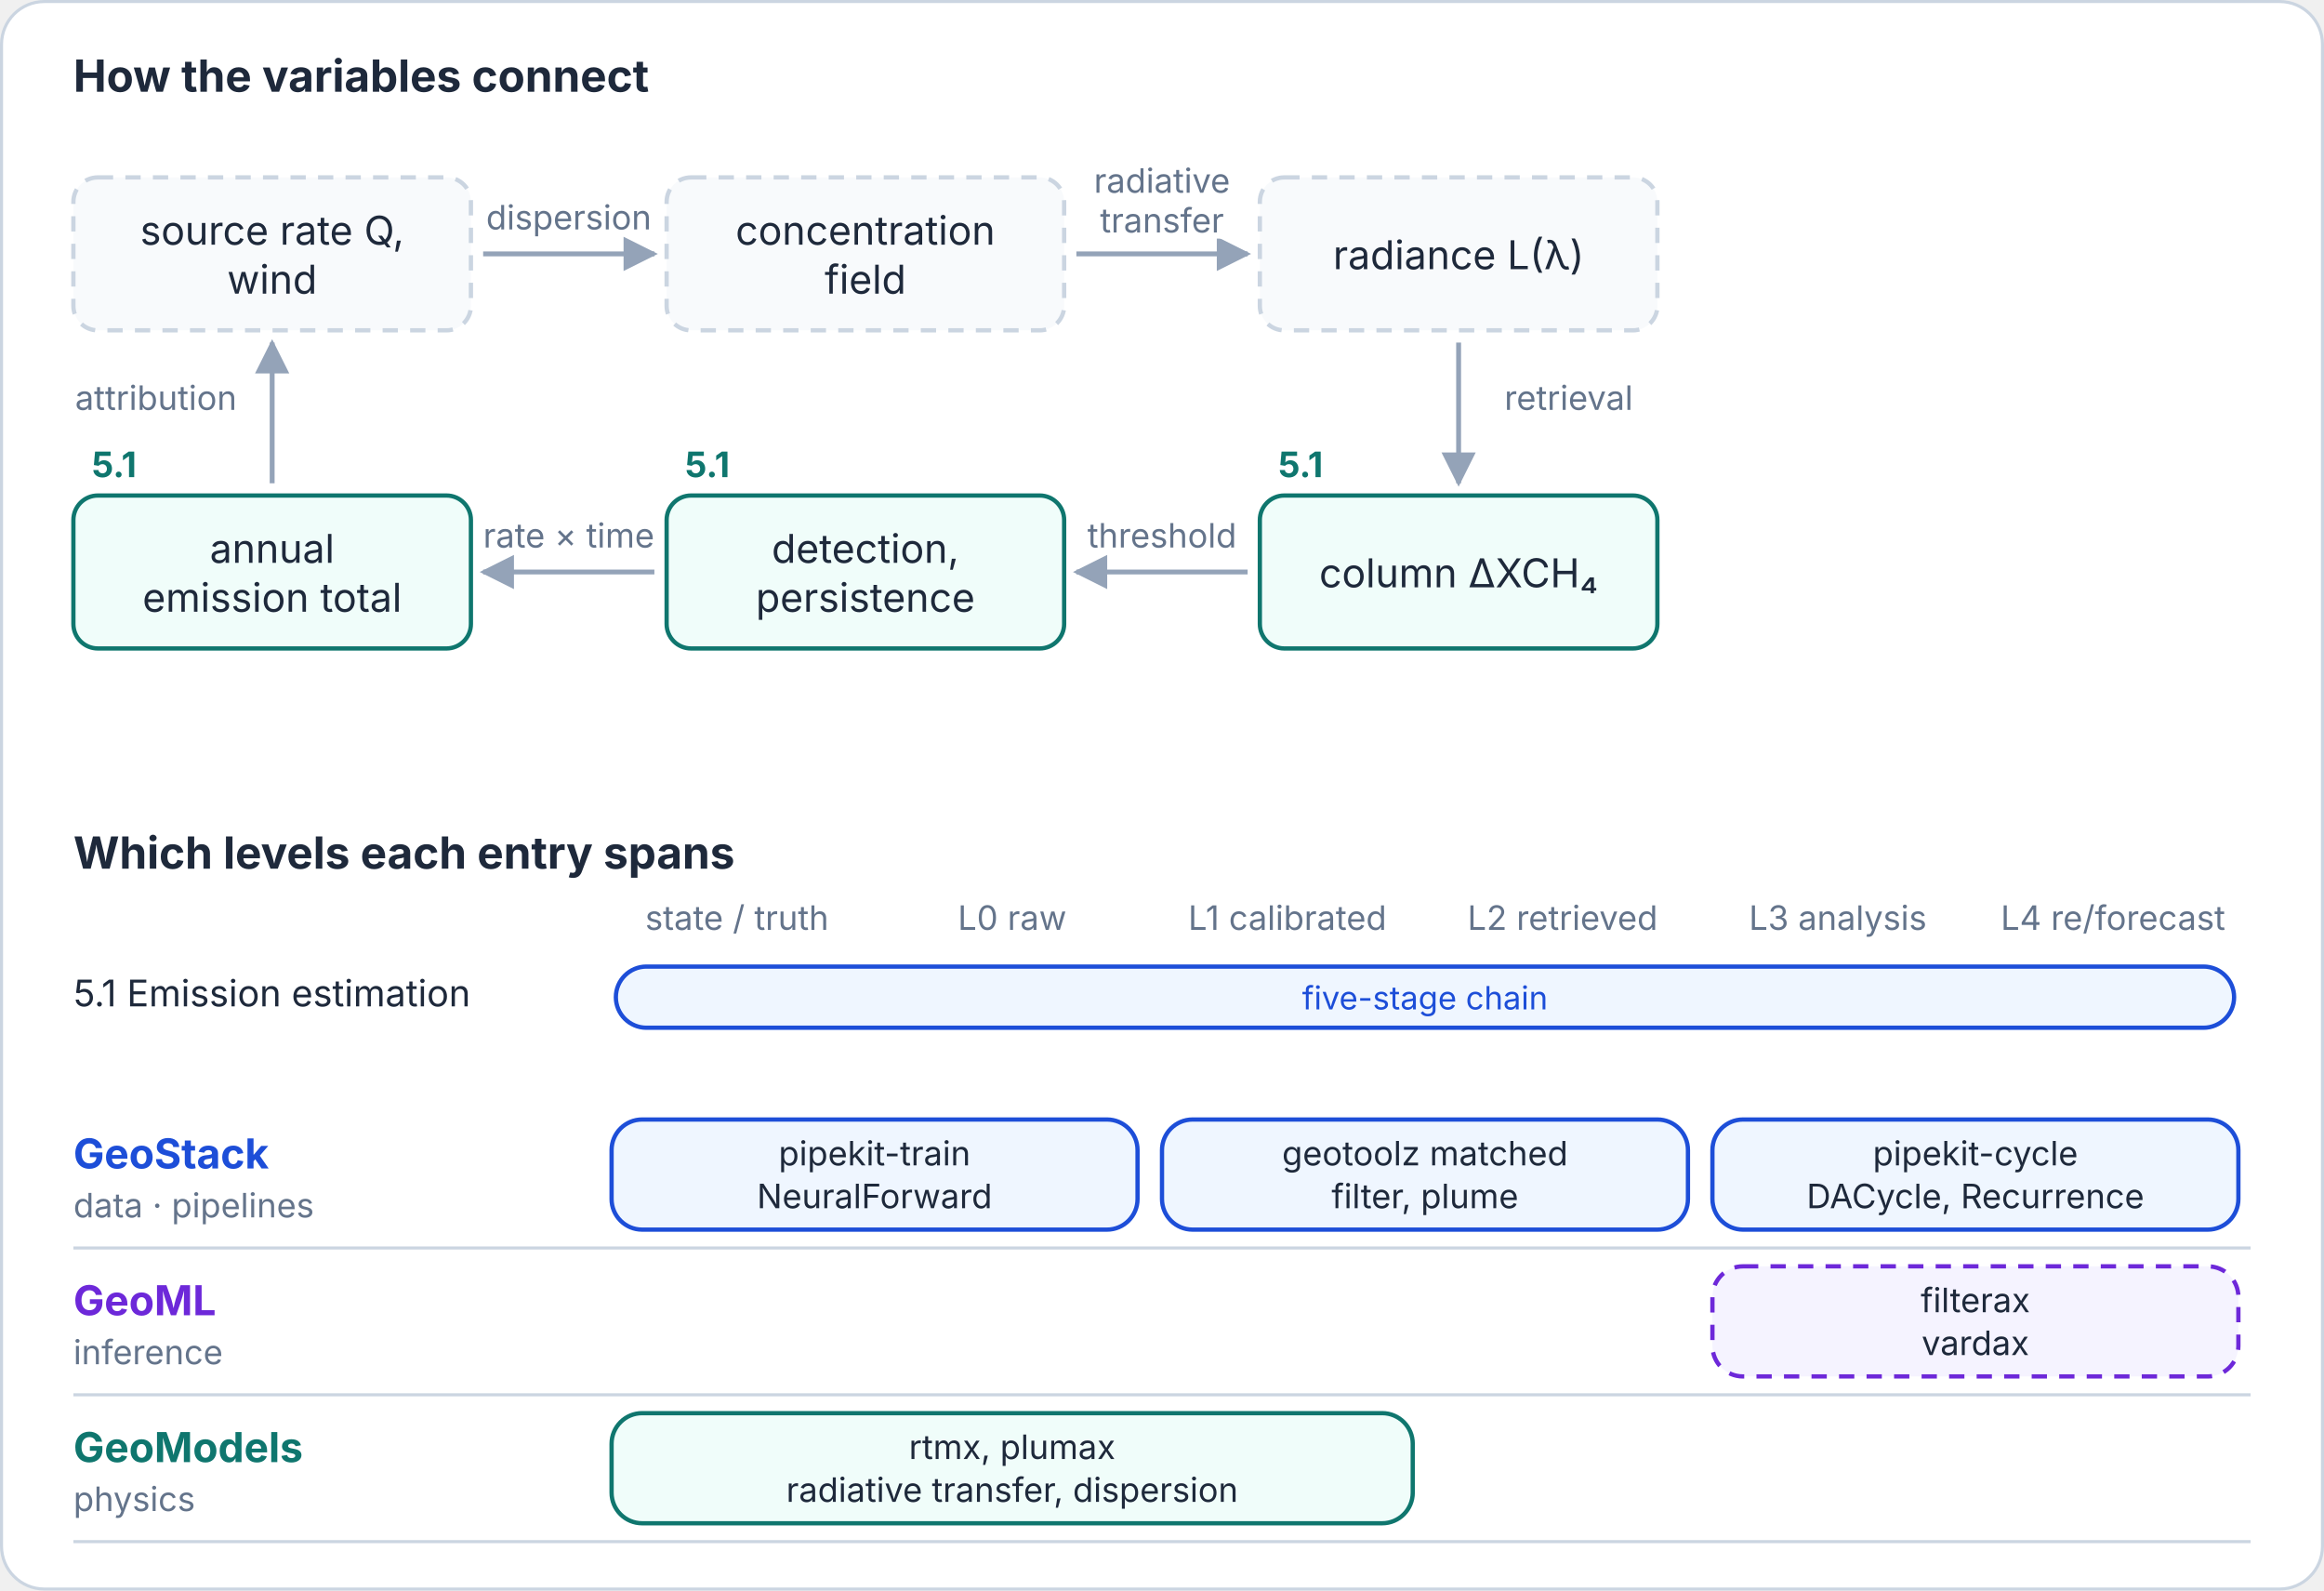
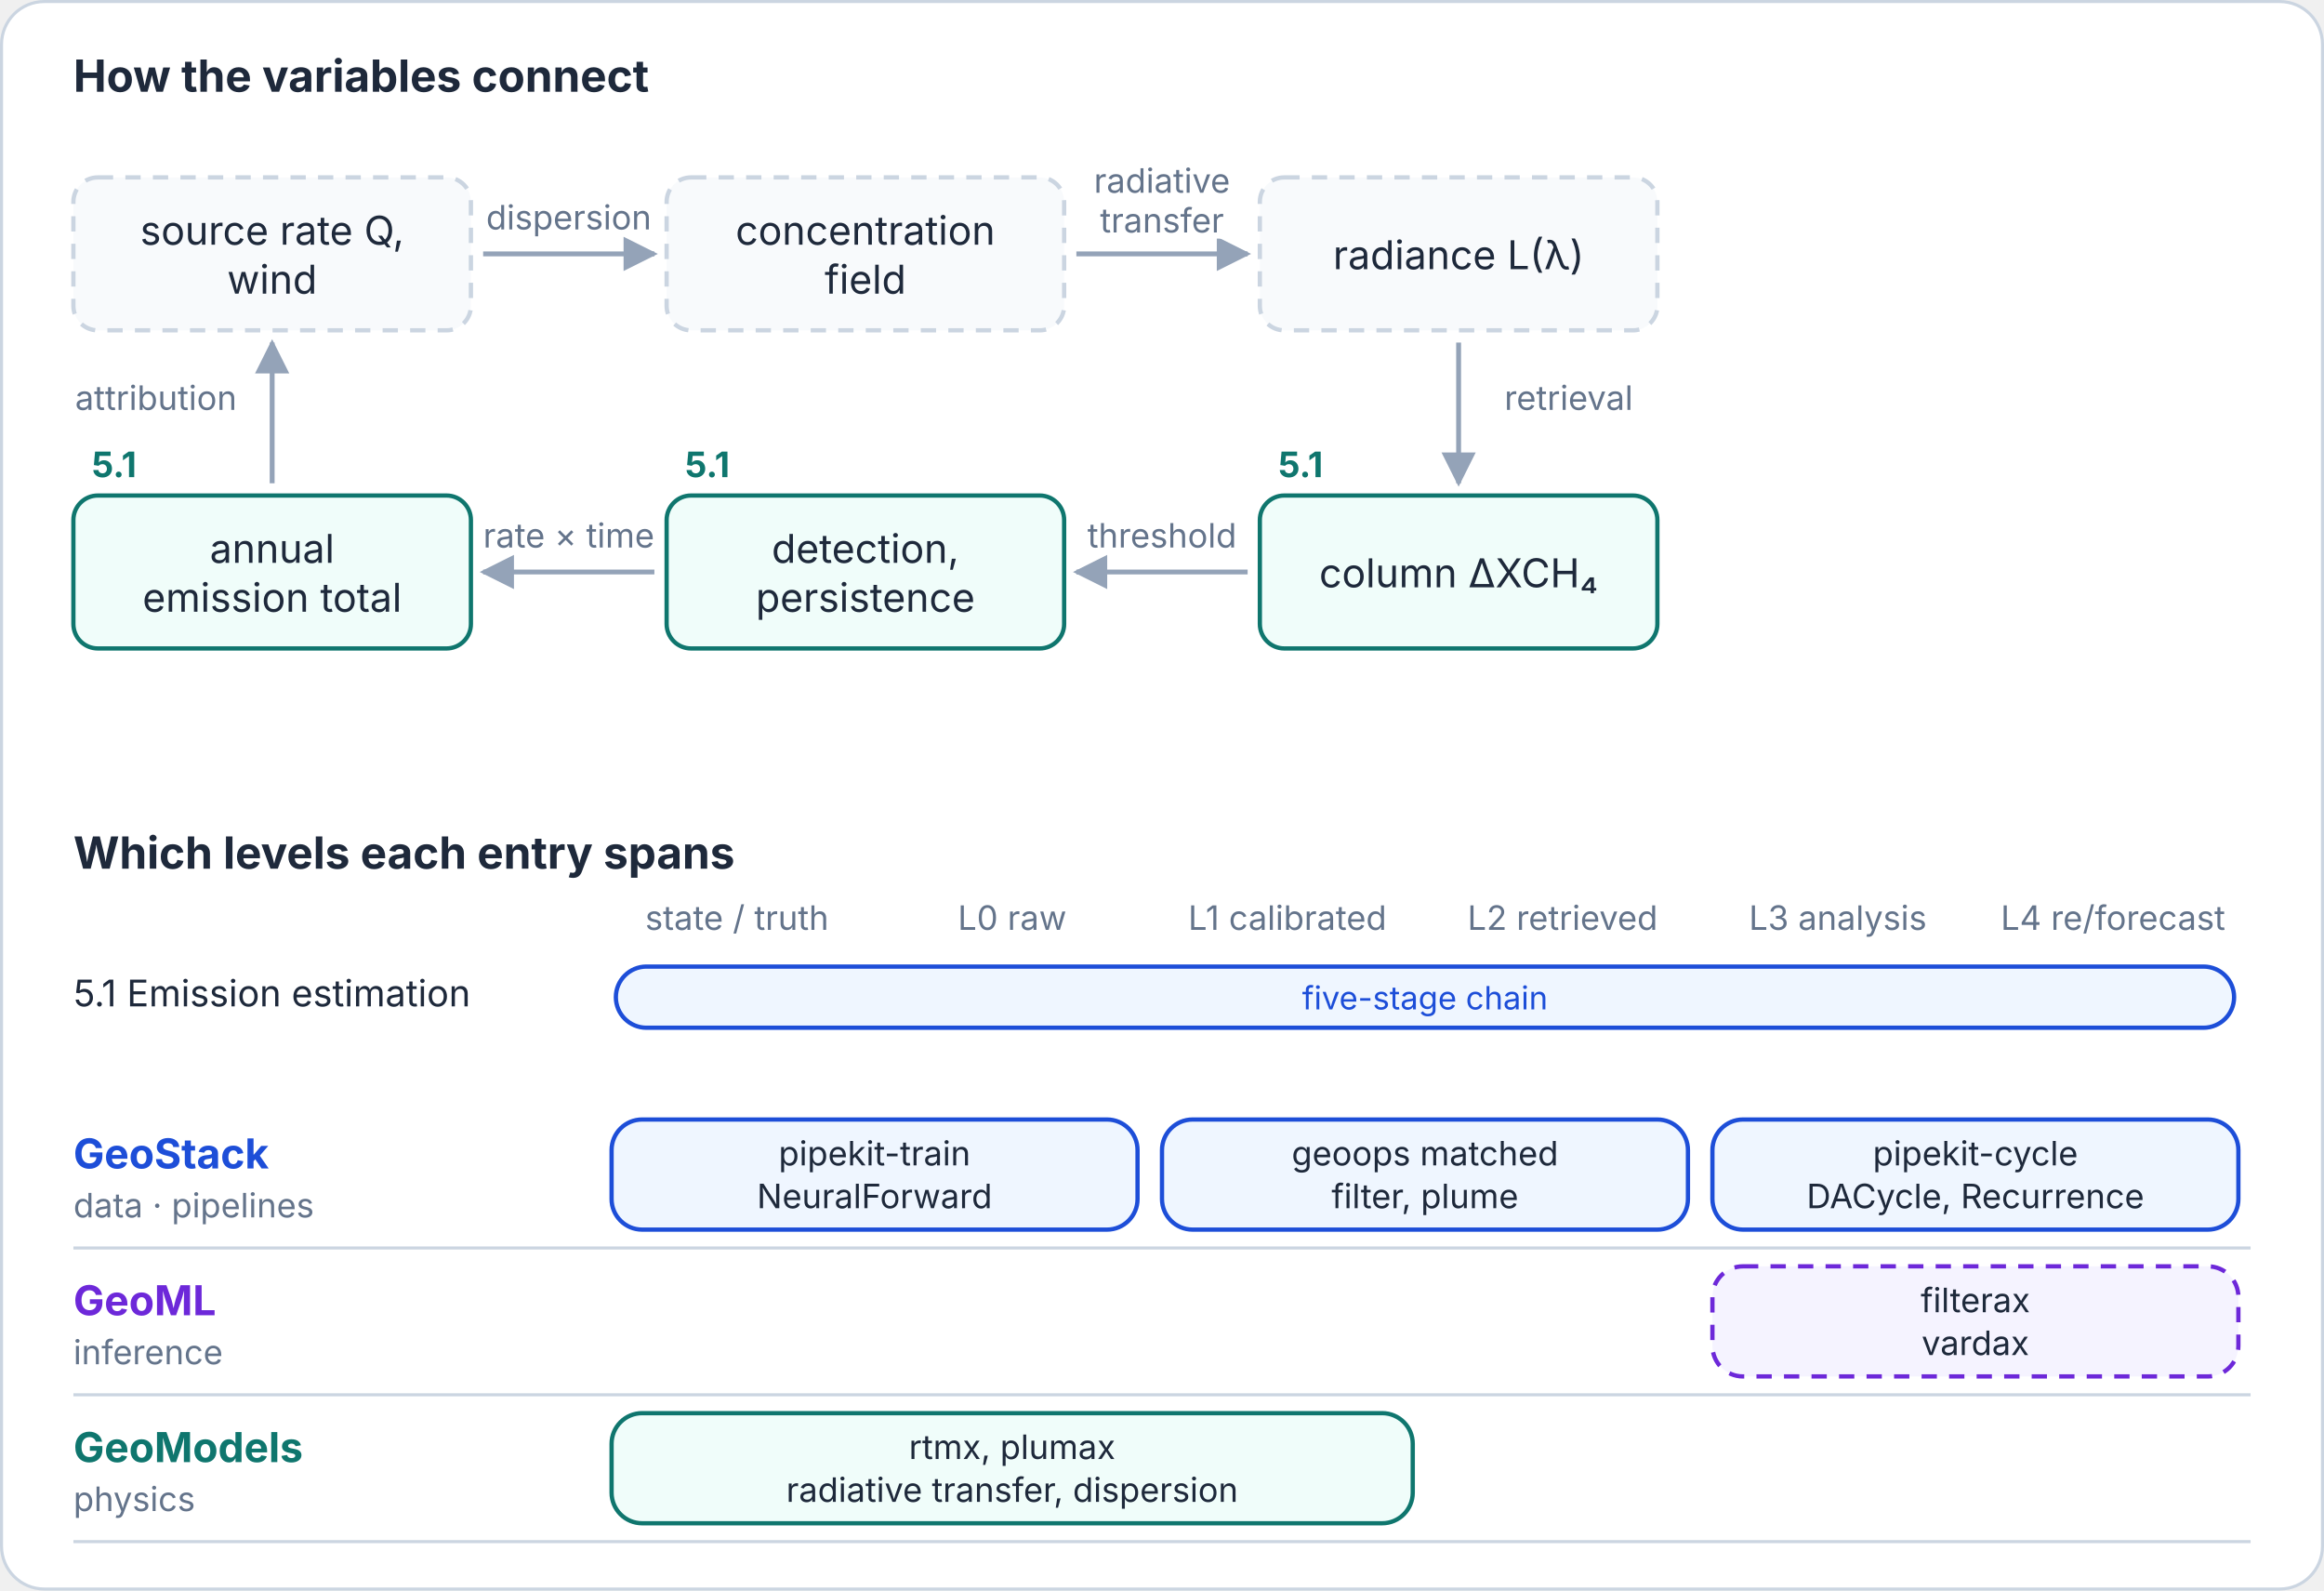
<svg xmlns="http://www.w3.org/2000/svg" viewBox="0 0 760 520" width="760" height="520" role="img" aria-label="Mathematical models: how the entries' variables connect, which L0–L4 levels each entry spans, and which of GeoStack, GeoML and GeoModels carries each level." font-family="Inter, 'Helvetica Neue', Arial, 'DejaVu Sans', sans-serif">
  <defs>
    <marker id="m94a3b8" viewBox="0 0 10 10" refX="9" refY="5" markerWidth="7" markerHeight="7" orient="auto-start-reverse">
      <path d="M0,0 L10,5 L0,10 z" fill="#94a3b8" />
    </marker>
  </defs>
  <rect x="0.5" y="0.5" width="759" height="519" rx="14" fill="#ffffff" stroke="#cbd5e1" />
  <text x="24.0" y="30.0" font-size="14.5" fill="#1e293b" text-anchor="start" font-weight="700">How the variables connect</text>
  <rect x="24.0" y="58.0" width="130.0" height="50.0" rx="8" fill="#f8fafc" stroke="#cbd5e1" stroke-width="1.4" stroke-dasharray="5 4" />
  <text x="89.0" y="80.0" font-size="13" fill="#1e293b" text-anchor="middle" font-weight="400">source rate Q,</text>
  <text x="89.0" y="96.0" font-size="13" fill="#1e293b" text-anchor="middle" font-weight="400">wind</text>
  <rect x="218.0" y="58.0" width="130.0" height="50.0" rx="8" fill="#f8fafc" stroke="#cbd5e1" stroke-width="1.4" stroke-dasharray="5 4" />
  <text x="283.0" y="80.0" font-size="13" fill="#1e293b" text-anchor="middle" font-weight="400">concentration</text>
  <text x="283.0" y="96.0" font-size="13" fill="#1e293b" text-anchor="middle" font-weight="400">field</text>
  <rect x="412.0" y="58.0" width="130.0" height="50.0" rx="8" fill="#f8fafc" stroke="#cbd5e1" stroke-width="1.4" stroke-dasharray="5 4" />
  <text x="477.0" y="88.0" font-size="13" fill="#1e293b" text-anchor="middle" font-weight="400">radiance L(λ)</text>
  <rect x="412.0" y="162.0" width="130.0" height="50.0" rx="8" fill="#f0fdfa" stroke="#0f766e" stroke-width="1.4" />
  <text x="477.0" y="192.0" font-size="13" fill="#1e293b" text-anchor="middle" font-weight="400">column ΔXCH₄</text>
  <text x="418.0" y="156.0" font-size="11.5" fill="#0f766e" text-anchor="start" font-weight="700">5.1</text>
  <rect x="218.0" y="162.0" width="130.0" height="50.0" rx="8" fill="#f0fdfa" stroke="#0f766e" stroke-width="1.4" />
  <text x="283.0" y="184.0" font-size="13" fill="#1e293b" text-anchor="middle" font-weight="400">detection,</text>
  <text x="283.0" y="200.0" font-size="13" fill="#1e293b" text-anchor="middle" font-weight="400">persistence</text>
  <text x="224.0" y="156.0" font-size="11.5" fill="#0f766e" text-anchor="start" font-weight="700">5.1</text>
  <rect x="24.0" y="162.0" width="130.0" height="50.0" rx="8" fill="#f0fdfa" stroke="#0f766e" stroke-width="1.4" />
  <text x="89.0" y="184.0" font-size="13" fill="#1e293b" text-anchor="middle" font-weight="400">annual</text>
  <text x="89.0" y="200.0" font-size="13" fill="#1e293b" text-anchor="middle" font-weight="400">emission total</text>
  <text x="30.0" y="156.0" font-size="11.5" fill="#0f766e" text-anchor="start" font-weight="700">5.1</text>
  <path d="M158.0,83.0 L214.0,83.0" fill="none" stroke="#94a3b8" stroke-width="1.6" stroke-linejoin="round" marker-end="url(#m94a3b8)" />
  <text x="186.0" y="75.0" font-size="11" fill="#64748b" text-anchor="middle" stroke="#ffffff" stroke-width="4" paint-order="stroke">dispersion</text>
  <path d="M352.0,83.0 L408.0,83.0" fill="none" stroke="#94a3b8" stroke-width="1.6" stroke-linejoin="round" marker-end="url(#m94a3b8)" />
  <text x="380.0" y="63.0" font-size="11" fill="#64748b" text-anchor="middle" stroke="#ffffff" stroke-width="4" paint-order="stroke">radiative</text>
  <text x="380.0" y="76.0" font-size="11" fill="#64748b" text-anchor="middle" stroke="#ffffff" stroke-width="4" paint-order="stroke">transfer</text>
  <path d="M477.0,112.0 L477.0,158.0" fill="none" stroke="#94a3b8" stroke-width="1.6" stroke-linejoin="round" marker-end="url(#m94a3b8)" />
  <text x="513.0" y="134.0" font-size="11" fill="#64748b" text-anchor="middle" stroke="#ffffff" stroke-width="4" paint-order="stroke">retrieval</text>
  <path d="M408.0,187.0 L352.0,187.0" fill="none" stroke="#94a3b8" stroke-width="1.6" stroke-linejoin="round" marker-end="url(#m94a3b8)" />
  <text x="380.0" y="179.0" font-size="11" fill="#64748b" text-anchor="middle" stroke="#ffffff" stroke-width="4" paint-order="stroke">threshold</text>
  <path d="M214.0,187.0 L158.0,187.0" fill="none" stroke="#94a3b8" stroke-width="1.6" stroke-linejoin="round" marker-end="url(#m94a3b8)" />
  <text x="186.0" y="179.0" font-size="11" fill="#64748b" text-anchor="middle" stroke="#ffffff" stroke-width="4" paint-order="stroke">rate × time</text>
  <path d="M89.0,158.0 L89.0,112.0" fill="none" stroke="#94a3b8" stroke-width="1.6" stroke-linejoin="round" marker-end="url(#m94a3b8)" />
  <text x="51.0" y="134.0" font-size="11" fill="#64748b" text-anchor="middle" stroke="#ffffff" stroke-width="4" paint-order="stroke">attribution</text>
  <text x="24.0" y="284.0" font-size="14.5" fill="#1e293b" text-anchor="start" font-weight="700">Which levels each entry spans</text>
  <text x="241.0" y="304.0" font-size="11" fill="#64748b" text-anchor="middle" font-weight="400">state / truth</text>
  <text x="331.0" y="304.0" font-size="11" fill="#64748b" text-anchor="middle" font-weight="400">L0 raw</text>
  <text x="421.0" y="304.0" font-size="11" fill="#64748b" text-anchor="middle" font-weight="400">L1 calibrated</text>
  <text x="511.0" y="304.0" font-size="11" fill="#64748b" text-anchor="middle" font-weight="400">L2 retrieved</text>
  <text x="601.0" y="304.0" font-size="11" fill="#64748b" text-anchor="middle" font-weight="400">L3 analysis</text>
  <text x="691.0" y="304.0" font-size="11" fill="#64748b" text-anchor="middle" font-weight="400">L4 re/forecast</text>
  <text x="24.0" y="329.0" font-size="12" fill="#1e293b" text-anchor="start" font-weight="400">5.1  Emission estimation</text>
  <rect x="201.4" y="316.0" width="529.2" height="20.0" rx="10" fill="#eff6ff" stroke="#1d4ed8" stroke-width="1.4" />
  <text x="466.0" y="330.0" font-size="10.5" fill="#1d4ed8" text-anchor="middle" font-weight="400">five-stage chain</text>
  <text x="24.0" y="382.0" font-size="13.5" fill="#1d4ed8" text-anchor="start" font-weight="700">GeoStack</text>
  <text x="24.0" y="398.0" font-size="11" fill="#64748b" text-anchor="start" font-weight="400">data · pipelines</text>
  <line x1="24" y1="408" x2="736" y2="408" stroke="#cbd5e1" stroke-width="1" />
  <rect x="200.0" y="366.0" width="172.0" height="36.0" rx="10" fill="#eff6ff" stroke="#1d4ed8" stroke-width="1.4" />
  <text x="286.0" y="381.0" font-size="11" fill="#1e293b" text-anchor="middle" font-weight="400">pipekit-train</text>
  <text x="286.0" y="395.0" font-size="11" fill="#1e293b" text-anchor="middle" font-weight="400">NeuralForward</text>
  <rect x="380.0" y="366.0" width="172.0" height="36.0" rx="10" fill="#eff6ff" stroke="#1d4ed8" stroke-width="1.4" />
-   <text x="466.0" y="381.0" font-size="11" fill="#1e293b" text-anchor="middle" font-weight="400">geotoolz matched</text>
+   <text x="466.0" y="381.0" font-size="11" fill="#1e293b" text-anchor="middle" font-weight="400">geoops matched</text>
  <text x="466.0" y="395.0" font-size="11" fill="#1e293b" text-anchor="middle" font-weight="400">filter, plume</text>
  <rect x="560.0" y="366.0" width="172.0" height="36.0" rx="10" fill="#eff6ff" stroke="#1d4ed8" stroke-width="1.4" />
  <text x="646.0" y="381.0" font-size="11" fill="#1e293b" text-anchor="middle" font-weight="400">pipekit-cycle</text>
  <text x="646.0" y="395.0" font-size="11" fill="#1e293b" text-anchor="middle" font-weight="400">DACycle, Recurrence</text>
  <text x="24.0" y="430.0" font-size="13.5" fill="#6d28d9" text-anchor="start" font-weight="700">GeoML</text>
  <text x="24.0" y="446.0" font-size="11" fill="#64748b" text-anchor="start" font-weight="400">inference</text>
  <line x1="24" y1="456" x2="736" y2="456" stroke="#cbd5e1" stroke-width="1" />
  <rect x="560.0" y="414.0" width="172.0" height="36.0" rx="10" fill="#f5f3ff" stroke="#6d28d9" stroke-width="1.4" stroke-dasharray="5 4" />
  <text x="646.0" y="429.0" font-size="11" fill="#1e293b" text-anchor="middle" font-weight="400">filterax</text>
  <text x="646.0" y="443.0" font-size="11" fill="#1e293b" text-anchor="middle" font-weight="400">vardax</text>
  <text x="24.0" y="478.0" font-size="13.5" fill="#0f766e" text-anchor="start" font-weight="700">GeoModels</text>
  <text x="24.0" y="494.0" font-size="11" fill="#64748b" text-anchor="start" font-weight="400">physics</text>
  <line x1="24" y1="504" x2="736" y2="504" stroke="#cbd5e1" stroke-width="1" />
  <rect x="200.0" y="462.0" width="262.0" height="36.0" rx="10" fill="#f0fdfa" stroke="#0f766e" stroke-width="1.4" />
  <text x="331.0" y="477.0" font-size="11" fill="#1e293b" text-anchor="middle" font-weight="400">rtmx, plumax</text>
  <text x="331.0" y="491.0" font-size="11" fill="#1e293b" text-anchor="middle" font-weight="400">radiative transfer, dispersion</text>
</svg>
